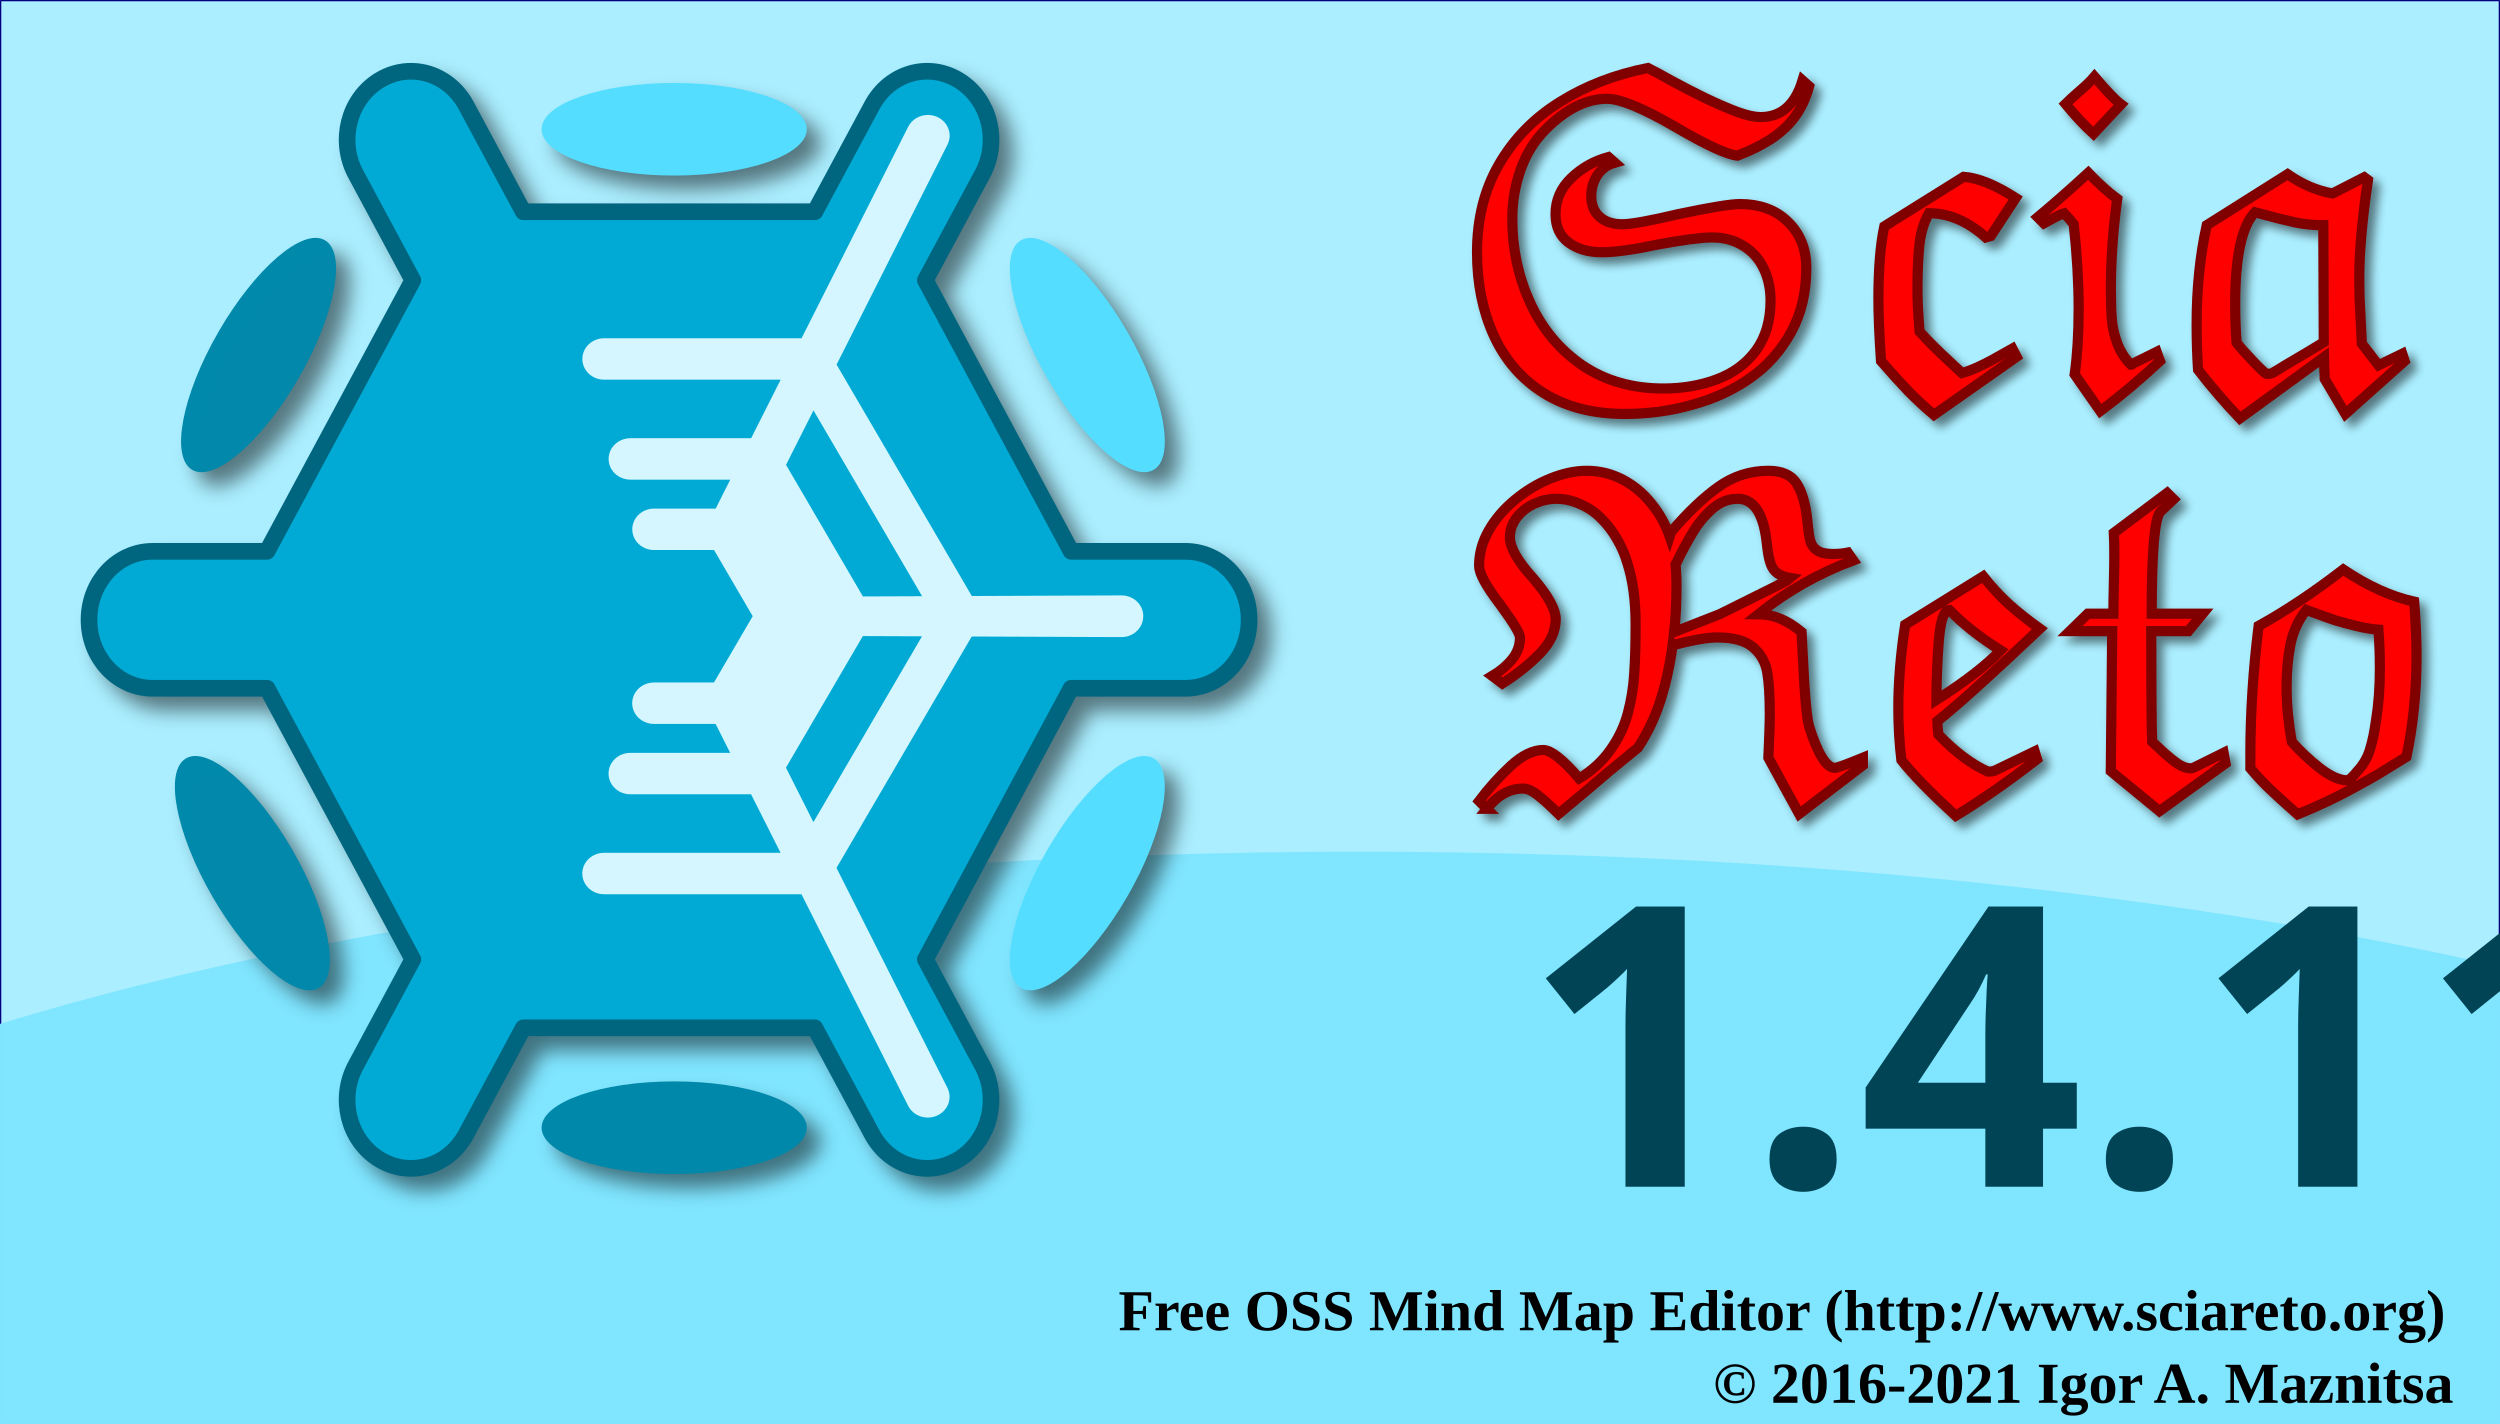
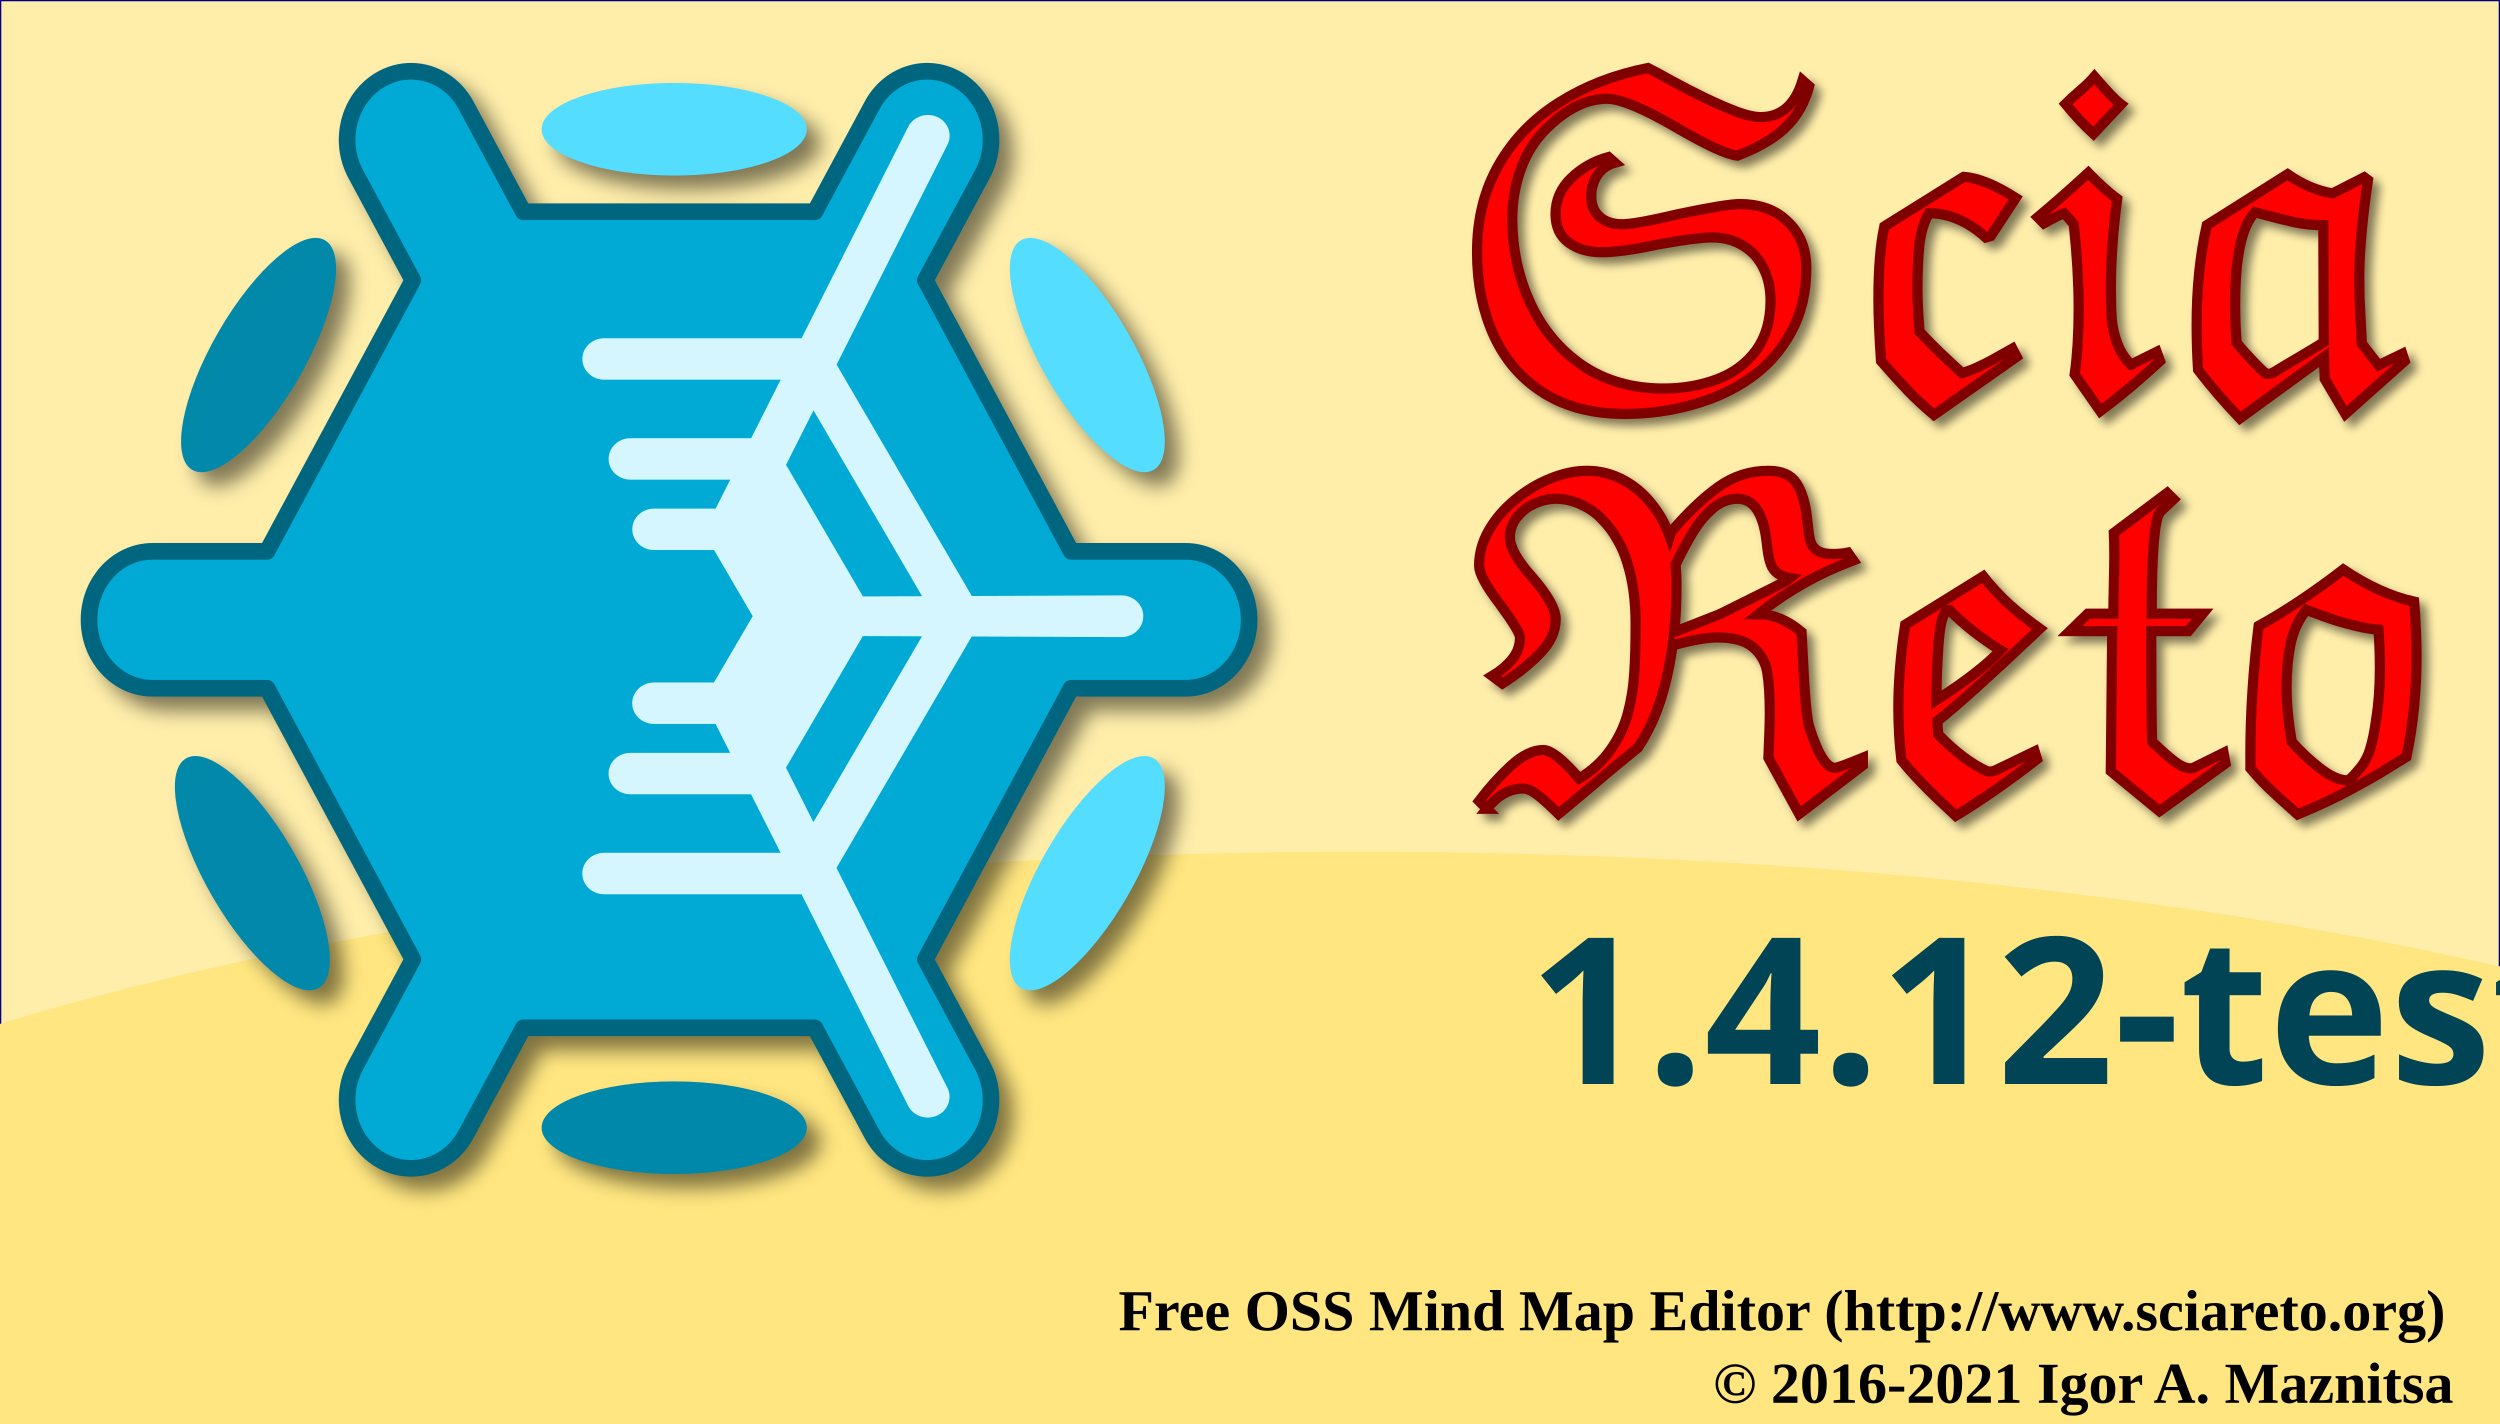
<svg xmlns="http://www.w3.org/2000/svg" width="546.987mm" height="311.533mm" viewBox="0 0 1938.143 1103.857" id="svg4155" version="1.1">
  <defs id="defs4157">
    <filter style="color-interpolation-filters:sRGB;" id="filter4274">
      <feFlood flood-opacity="0.498" flood-color="rgb(0,0,0)" result="flood" id="feFlood4276" />
      <feComposite in="flood" in2="SourceGraphic" operator="in" result="composite1" id="feComposite4278" />
      <feGaussianBlur in="composite1" stdDeviation="3" result="blur" id="feGaussianBlur4280" />
      <feOffset dx="6" dy="6" result="offset" id="feOffset4282" />
      <feComposite in="SourceGraphic" in2="offset" operator="over" result="fbSourceGraphic" id="feComposite4284" />
      <feColorMatrix result="fbSourceGraphicAlpha" in="fbSourceGraphic" values="0 0 0 -1 0 0 0 0 -1 0 0 0 0 -1 0 0 0 0 1 0" id="feColorMatrix4286" />
      <feFlood id="feFlood4288" flood-opacity="0.498" flood-color="rgb(0,0,0)" result="flood" in="fbSourceGraphic" />
      <feComposite id="feComposite4290" in2="fbSourceGraphic" in="flood" operator="in" result="composite1" />
      <feGaussianBlur id="feGaussianBlur4292" in="composite1" stdDeviation="19.4" result="blur" />
      <feOffset id="feOffset4294" dx="42.2" dy="42.2" result="offset" />
      <feComposite id="feComposite4296" in2="offset" in="fbSourceGraphic" operator="over" result="composite2" />
    </filter>
    <filter height="1.4" y="-0.2" width="1.4" x="-0.2" style="color-interpolation-filters:sRGB;" id="filter5015">
      <feGaussianBlur result="result1" in="SourceGraphic" stdDeviation="2" id="feGaussianBlur5017" />
      <feTurbulence result="result0" numOctaves="5" baseFrequency="0.05" type="fractalNoise" id="feTurbulence5019" />
      <feDisplacementMap result="result2" scale="10" yChannelSelector="G" xChannelSelector="R" in="result1" in2="result0" id="feDisplacementMap5021" />
      <feColorMatrix values="1 0 0 0 0 0 1 0 0 0 0 0 1 0 0 0 0 0 10 0 " result="result3" id="feColorMatrix5023" />
      <feBlend mode="multiply" in="result2" result="result5" in2="result3" id="feBlend5025" />
      <feGaussianBlur result="result4" in="result3" stdDeviation="5" id="feGaussianBlur5027" />
      <feComposite k1="0.5" k3="1.5" k2="0.15" in="result4" in2="result5" operator="arithmetic" result="result6" id="feComposite5029" />
      <feComposite operator="in" in="result6" in2="result4" id="feComposite5031" />
    </filter>
    <filter style="color-interpolation-filters:sRGB;" id="filter5576">
      <feTurbulence result="result1" baseFrequency="0.064" numOctaves="4" type="fractalNoise" id="feTurbulence5578" />
      <feGaussianBlur in="SourceAlpha" stdDeviation="4.9" result="result91" id="feGaussianBlur5580" />
      <feComposite operator="out" in="SourceAlpha" in2="result91" id="feComposite5582" />
      <feComposite in2="result1" id="feComposite5584" />
      <feColorMatrix result="result1" values="1 0 0 0 0 0 1 0 0 0 0 0 1 0 0 0 0 0 20 -9" id="feColorMatrix5586" />
      <feComposite result="result1" operator="in" in="SourceGraphic" in2="result1" id="feComposite5588" />
      <feTurbulence baseFrequency="0.032" numOctaves="1" result="result92" id="feTurbulence5590" />
      <feDisplacementMap scale="4.1" yChannelSelector="G" xChannelSelector="R" in="result1" in2="result92" id="feDisplacementMap5592" result="fbSourceGraphic" />
      <feColorMatrix result="fbSourceGraphicAlpha" in="fbSourceGraphic" values="0 0 0 -1 0 0 0 0 -1 0 0 0 0 -1 0 0 0 0 1 0" id="feColorMatrix4409" />
      <feMorphology id="feMorphology4411" radius="2" in="fbSourceGraphic" result="result0" />
      <feTurbulence id="feTurbulence4413" numOctaves="1" baseFrequency="0.078" result="result91" />
      <feDisplacementMap id="feDisplacementMap4415" in2="result91" in="result0" scale="6.3" xChannelSelector="R" yChannelSelector="G" result="fbSourceGraphic" />
      <feColorMatrix result="fbSourceGraphicAlpha" in="fbSourceGraphic" values="0 0 0 -1 0 0 0 0 -1 0 0 0 0 -1 0 0 0 0 1 0" id="feColorMatrix4417" />
      <feGaussianBlur id="feGaussianBlur4419" result="result0" in="fbSourceGraphic" stdDeviation="1" />
      <feTurbulence id="feTurbulence4421" type="turbulence" baseFrequency="0.057" seed="4" numOctaves="4" result="result1" />
      <feDisplacementMap id="feDisplacementMap4423" in2="result1" xChannelSelector="R" result="result91" />
      <feComposite id="feComposite4425" in2="result91" result="result2" operator="out" in="result0" />
      <feComposite id="feComposite4427" in2="result2" k1="0.1" k3="1.2" in="fbSourceGraphicAlpha" operator="arithmetic" result="result5" />
      <feBlend id="feBlend4429" in2="result5" result="fbSourceGraphic" mode="multiply" />
      <feGaussianBlur id="feGaussianBlur4431" stdDeviation="3" in="fbSourceGraphic" result="result0" />
      <feSpecularLighting id="feSpecularLighting4433" in="result0" result="result1" lighting-color="rgb(254,230,93)" surfaceScale="3" specularConstant="0.4" specularExponent="15">
        <fePointLight id="fePointLight4435" x="-5000" y="-10000" z="20000" />
      </feSpecularLighting>
      <feComposite id="feComposite4437" in2="fbSourceGraphic" in="result1" result="result2" operator="in" />
      <feComposite id="feComposite4439" in2="result2" k1="-1" in="fbSourceGraphic" result="result4" operator="arithmetic" k2="2.5" k3="3.5" />
      <feBlend id="feBlend4441" in2="result4" mode="multiply" />
    </filter>
    <filter height="1.4" y="-0.2" width="1.4" x="-0.2" style="color-interpolation-filters:sRGB;" id="filter3575">
      <feGaussianBlur result="result1" in="SourceGraphic" stdDeviation="2" id="feGaussianBlur3577" />
      <feTurbulence result="result0" numOctaves="5" baseFrequency="0.05" type="fractalNoise" id="feTurbulence3579" />
      <feDisplacementMap result="result2" scale="10" yChannelSelector="G" xChannelSelector="R" in="result1" in2="result0" id="feDisplacementMap3581" />
      <feColorMatrix values="1 0 0 0 0 0 1 0 0 0 0 0 1 0 0 0 0 0 10 0 " result="result3" id="feColorMatrix3583" />
      <feBlend mode="multiply" in="result2" result="result5" in2="result3" id="feBlend3585" />
      <feGaussianBlur result="result4" in="result3" stdDeviation="5" id="feGaussianBlur3587" />
      <feComposite k1="0.5" k3="1.5" k2="0.15" in="result4" in2="result5" operator="arithmetic" result="result6" id="feComposite3589" />
      <feComposite operator="in" in="result6" in2="result4" id="feComposite3591" />
    </filter>
    <filter style="color-interpolation-filters:sRGB;" id="filter1775">
      <feFlood flood-opacity="0.498" flood-color="rgb(0,0,0)" result="flood" id="feFlood1765" />
      <feComposite in="flood" in2="SourceGraphic" operator="in" result="composite1" id="feComposite1767" />
      <feGaussianBlur in="composite1" stdDeviation="4" result="blur" id="feGaussianBlur1769" />
      <feOffset dx="6" dy="6" result="offset" id="feOffset1771" />
      <feComposite in="SourceGraphic" in2="offset" operator="over" result="composite2" id="feComposite1773" />
    </filter>
    <filter style="color-interpolation-filters:sRGB;" id="filter1787">
      <feFlood flood-opacity="0.498" flood-color="rgb(0,0,0)" result="flood" id="feFlood1777" />
      <feComposite in="flood" in2="SourceGraphic" operator="in" result="composite1" id="feComposite1779" />
      <feGaussianBlur in="composite1" stdDeviation="4" result="blur" id="feGaussianBlur1781" />
      <feOffset dx="6" dy="6" result="offset" id="feOffset1783" />
      <feComposite in="SourceGraphic" in2="offset" operator="over" result="composite2" id="feComposite1785" />
    </filter>
  </defs>
  <g id="layer1" transform="translate(843.3572,102.4235)">
-     <rect style="opacity:1;fill:#aaeeff;fill-opacity:1;stroke:#000080;stroke-width:1;stroke-linecap:round;stroke-linejoin:round;stroke-miterlimit:4;stroke-dasharray:none;stroke-opacity:1" id="rect4059" width="1937.143" height="1102.857" x="-842.857" y="-101.924" />
-     <ellipse style="opacity:0.995;fill:#80e5ff;stroke-width:17.812;stroke-linecap:round;stroke-linejoin:round" id="path929" cx="210.389" cy="1012.557" rx="1488.812" ry="454.699" />
+     <rect style="opacity:1;fill:#ffeeaa;fill-opacity:1;stroke:#000080;stroke-width:1;stroke-linecap:round;stroke-linejoin:round;stroke-miterlimit:4;stroke-dasharray:none;stroke-opacity:1" id="rect4059" width="1937.143" height="1102.857" x="-842.857" y="-101.924" />
+     <ellipse style="opacity:0.995;fill:#ffe680;stroke-width:17.812;stroke-linecap:round;stroke-linejoin:round" id="path929" cx="210.389" cy="1012.557" rx="1488.812" ry="454.699" />
    <text xml:space="preserve" style="font-style:normal;font-weight:normal;line-height:0%;font-family:sans-serif;letter-spacing:0px;word-spacing:0px;fill:#000000;fill-opacity:1;stroke:none;stroke-width:1px;stroke-linecap:butt;stroke-linejoin:miter;stroke-opacity:1" x="1074.315" y="928.862" id="text4205">
      <tspan id="tspan4207" x="1074.315" y="928.862" style="font-style:normal;font-variant:normal;font-weight:bold;font-stretch:normal;font-size:45px;line-height:1.25;font-family:'Times New Roman';-inkscape-font-specification:'Times New Roman, Bold';text-align:end;text-anchor:end">Free OSS Mind Map Editor (http://www.sciareto.org)</tspan>
      <tspan x="1074.315" y="985.112" id="tspan4209" style="font-style:normal;font-variant:normal;font-weight:bold;font-stretch:normal;font-size:45px;line-height:1.25;font-family:'Times New Roman';-inkscape-font-specification:'Times New Roman, Bold';text-align:end;text-anchor:end">© 2016-2021 Igor A. Maznitsa</tspan>
    </text>
    <g id="g949" transform="matrix(0.8982508,0,0,0.8982508,102.1156,-21.01313)" style="fill:#ff0000;filter:url(#filter1775)">
      <g id="g4466" transform="translate(14)" style="fill:#ff0000">
        <path d="m 335.807,266.606 q -40.971,0 -69.773,-17.849 -28.599,-17.849 -43.202,-49.49 -14.604,-31.844 -14.604,-72.207 0,-43.202 19.066,-76.06 19.066,-32.858 52.329,-53.546 33.264,-20.891 76.06,-29.41 5.882,2.84 20.283,10.953 14.604,7.91 30.018,15.415 15.415,7.302 27.382,11.764 11.967,4.259 19.471,4.259 26.773,0 36.306,-31.641 l 5.679,5.071 q -4.259,15.618 -12.778,26.976 -8.519,11.156 -20.688,18.863 -11.967,7.707 -28.396,13.995 -13.589,-1.42 -53.141,-24.542 -42.188,-24.542 -59.428,-24.542 -26.57,0 -53.141,26.57 -14.401,14.604 -21.5,34.886 -7.099,20.08 -7.099,42.391 0,38.74 15.618,72.612 15.618,33.669 45.028,53.749 29.613,19.877 69.773,19.877 24.948,0 46.042,-7.91 21.297,-7.91 33.872,-24.948 12.575,-17.24 12.575,-43.202 0,-15.415 -6.085,-27.787 -5.882,-12.372 -17.646,-19.471 -11.561,-7.099 -26.773,-7.099 -13.589,0 -46.65,6.085 -31.438,6.693 -48.476,6.693 -17.24,0 -28.599,-8.316 -11.358,-8.316 -11.358,-24.542 0,-18.052 13.387,-31.033 13.589,-13.184 32.25,-18.254 l 5.476,4.868 q -9.533,2.637 -15.009,10.75 -5.274,8.113 -5.274,18.052 0,11.358 7.099,17.849 7.302,6.49 19.471,6.49 11.764,0 48.476,-8.722 41.58,-8.722 53.141,-8.722 12.778,0 22.919,3.651 10.344,3.651 18.052,11.156 7.91,7.302 12.17,17.443 4.259,10.141 4.259,23.122 0,31.438 -13.184,55.372 -13.184,23.934 -35.089,39.349 -21.905,15.415 -50.098,23.122 -27.99,7.91 -58.211,7.91 z" style="font-style:normal;font-variant:normal;font-weight:normal;font-stretch:normal;font-size:medium;line-height:125%;font-family:eufm10;-inkscape-font-specification:eufm10;letter-spacing:0px;word-spacing:0px;fill:#ff0000;fill-opacity:1;stroke:#800000;stroke-width:8.8;stroke-linecap:butt;stroke-linejoin:miter;stroke-miterlimit:4;stroke-dasharray:none;stroke-opacity:1" id="path4436" />
        <path d="m 556.889,220.969 q -2.231,-32.655 -2.231,-53.546 0,-39.146 5.071,-62.674 L 628.284,61.953 q 18.457,1.42 44.825,18.254 l -21.5,32.858 -4.259,1.217 q -23.325,-20.891 -49.084,-20.891 -6.693,11.967 -8.316,27.787 -1.623,15.821 -1.623,37.929 0,14.198 1.825,36.509 8.519,9.33 17.849,18.254 9.33,8.722 18.66,17.443 6.693,-1.825 12.778,-4.665 6.288,-2.84 12.778,-6.288 6.49,-3.651 18.052,-10.141 l 3.651,7.099 -71.395,50.098 q -11.967,-10.141 -21.703,-20.08 -9.736,-10.141 -23.934,-26.368 z" style="font-style:normal;font-variant:normal;font-weight:normal;font-stretch:normal;font-size:medium;line-height:125%;font-family:eufm10;-inkscape-font-specification:eufm10;letter-spacing:0px;word-spacing:0px;fill:#ff0000;fill-opacity:1;stroke:#800000;stroke-width:8.8;stroke-linecap:butt;stroke-linejoin:miter;stroke-miterlimit:4;stroke-dasharray:none;stroke-opacity:1" id="path4438" />
        <path d="m 724.019,232.531 q 3.448,-24.339 3.448,-56.792 0,-33.872 -4.259,-72.815 -3.651,-4.868 -8.316,-9.533 -3.245,0.811 -17.443,8.722 l -5.274,-5.274 q 20.891,-17.443 43.608,-38.334 13.184,13.792 24.948,22.514 -5.476,40.971 -5.476,77.683 0,16.023 0.811,26.165 0.811,10.141 4.665,20.688 3.854,10.547 11.967,18.66 0.811,0 1.623,-0.811 1.014,-1.014 2.028,-1.217 l 18.457,-9.127 2.84,7.91 Q 771.886,244.903 746.127,264.172 Z M 740.245,24.835 q -11.561,-10.547 -24.136,-25.759 4.057,-4.057 11.967,-10.953 8.113,-6.896 12.981,-12.575 16.023,18.863 22.919,23.934 z" style="font-style:normal;font-variant:normal;font-weight:normal;font-stretch:normal;font-size:medium;line-height:125%;font-family:eufm10;-inkscape-font-specification:eufm10;letter-spacing:0px;word-spacing:0px;fill:#ff0000;fill-opacity:1;stroke:#800000;stroke-width:8.8;stroke-linecap:butt;stroke-linejoin:miter;stroke-miterlimit:4;stroke-dasharray:none;stroke-opacity:1" id="path4440" />
        <path d="m 866.607,270.459 q -18.66,-19.471 -36.103,-41.985 -1.217,-19.471 -1.217,-38.74 0,-46.65 8.722,-85.999 l 69.773,-44.014 q 18.457,12.981 38.74,16.632 l 27.382,-13.995 3.245,2.434 q -7.505,51.315 -7.505,84.376 0,6.288 0.203,16.023 0.406,9.736 1.014,20.688 0.608,10.75 1.014,20.08 l 14.401,18.66 20.486,-9.939 2.028,6.288 -51.112,45.636 -17.849,-30.221 q 0,-3.245 -0.406,-9.533 -0.406,-6.288 -0.406,-9.127 z m -2.84,-65.31 q 4.259,5.476 14.401,16.226 10.344,10.75 11.764,10.75 3.042,0 5.476,-1.217 11.561,-7.099 20.283,-12.17 8.722,-5.071 23.325,-13.995 l -0.406,-101.008 q -12.778,0 -24.339,-2.434 -11.358,-2.434 -34.683,-8.722 -17.038,17.849 -17.038,79.306 0,16.429 1.217,33.264 z" style="font-style:normal;font-variant:normal;font-weight:normal;font-stretch:normal;font-size:medium;line-height:125%;font-family:eufm10;-inkscape-font-specification:eufm10;letter-spacing:0px;word-spacing:0px;fill:#ff0000;fill-opacity:1;stroke:#800000;stroke-width:8.8;stroke-linecap:butt;stroke-linejoin:miter;stroke-miterlimit:4;stroke-dasharray:none;stroke-opacity:1" id="path4442" />
      </g>
      <g id="g4460" transform="translate(32,-174)" style="fill:#ff0000">
        <path d="m 198.696,781.382 -6.693,-6.693 q 12.372,-16.429 27.179,-30.221 15.009,-13.792 28.193,-13.792 9.939,0 31.033,24.542 16.632,-9.939 26.976,-24.745 10.547,-14.806 15.009,-31.641 4.462,-16.835 5.476,-33.872 1.217,-17.24 1.217,-42.797 0,-30.627 -7.099,-52.735 -3.245,-11.156 -8.924,-20.688 -5.476,-9.736 -13.184,-17.443 -7.505,-7.91 -18.052,-12.575 -10.344,-4.868 -21.297,-4.868 -9.533,0 -18.863,4.259 -9.33,4.259 -15.212,11.967 -5.882,7.707 -5.882,17.038 0,13.184 20.08,35.292 19.471,22.717 19.471,35.292 0,15.618 -13.589,29.613 -13.387,13.792 -32.452,25.962 l -8.722,-6.49 q 10.547,-6.288 17.24,-14.604 6.693,-8.316 6.693,-18.66 0,-5.071 -17.443,-28.802 -17.849,-23.325 -17.849,-33.061 0,-15.821 8.316,-30.424 8.316,-14.604 22.514,-26.368 14.401,-11.967 30.627,-18.457 16.429,-6.693 31.641,-6.693 16.226,0 30.627,7.505 14.401,7.505 24.745,20.486 10.547,12.778 16.023,28.599 l 1.217,-3.854 q 21.094,-24.745 40.565,-38.74 19.471,-13.995 43.405,-13.995 17.24,0 24.136,10.547 6.896,10.547 9.127,29.41 0.406,3.042 1.217,10.953 0.811,7.91 2.637,12.17 2.028,4.057 6.288,6.49 4.259,2.231 12.372,2.231 6.693,0 12.778,-1.217 l 4.665,6.693 q -45.028,16.835 -81.942,46.447 19.066,0 37.32,15.415 0.406,7.707 1.014,19.269 0.608,11.561 1.42,26.368 1.014,14.604 2.028,23.528 1.014,8.722 2.231,12.778 11.156,35.292 22.108,35.292 2.84,0 24.136,-8.722 v 6.49 l -54.966,41.985 -26.57,-48.476 q 0.406,-9.533 0.811,-20.486 0.406,-10.953 0.406,-17.443 0,-22.919 -2.231,-35.9 -2.231,-12.981 -12.17,-21.5 -9.939,-8.519 -30.83,-8.519 -12.981,0 -37.726,6.49 l -0.811,-0.811 q -3.245,25.151 -10.344,47.867 -7.099,22.514 -19.674,41.58 -15.415,12.575 -24.948,20.486 -9.33,7.91 -19.066,16.226 -9.736,8.113 -24.542,20.486 -10.141,-10.141 -17.646,-16.023 -7.302,-5.882 -12.981,-5.882 -17.443,0 -31.235,17.443 z M 360.349,628.855 399.698,613.44 q 61.051,-30.221 61.862,-31.033 -7.707,-1.217 -11.764,-4.057 -4.057,-2.84 -5.882,-7.707 -1.825,-4.868 -2.84,-12.17 -0.811,-7.505 -1.42,-11.358 -4.868,-33.264 -24.542,-33.264 -11.967,0 -21.905,8.722 -9.736,8.519 -17.038,20.688 -7.302,12.17 -13.792,25.759 l -0.811,1.217 q 0.811,10.953 0.811,16.632 0,24.542 -2.028,41.985 z" style="font-style:normal;font-variant:normal;font-weight:normal;font-stretch:normal;font-size:medium;line-height:125%;font-family:eufm10;-inkscape-font-specification:eufm10;letter-spacing:0px;word-spacing:0px;fill:#ff0000;fill-opacity:1;stroke:#800000;stroke-width:8.8;stroke-linecap:butt;stroke-linejoin:miter;stroke-miterlimit:4;stroke-dasharray:none;stroke-opacity:1" id="path4444" />
        <path d="m 556.484,739.396 q -2.637,-21.703 -2.637,-45.231 0,-33.264 5.882,-71.598 l 67.339,-41.782 q 10.547,13.387 22.514,24.339 12.17,10.75 26.368,20.891 -63.891,60.443 -88.433,79.711 0,4.259 0.811,11.561 21.905,22.717 42.797,32.047 3.854,0 5.882,-0.811 l 34.481,-16.632 2.028,6.693 q -36.712,28.599 -70.178,48.881 -32.655,-30.018 -46.853,-48.07 z m 30.221,-51.924 q 36.712,-23.325 55.372,-42.797 -26.57,-16.632 -44.216,-34.886 -6.896,0 -9.127,26.773 -2.028,26.773 -2.028,50.91 z" style="font-style:normal;font-variant:normal;font-weight:normal;font-stretch:normal;font-size:medium;line-height:125%;font-family:eufm10;-inkscape-font-specification:eufm10;letter-spacing:0px;word-spacing:0px;fill:#ff0000;fill-opacity:1;stroke:#800000;stroke-width:8.8;stroke-linecap:butt;stroke-linejoin:miter;stroke-miterlimit:4;stroke-dasharray:none;stroke-opacity:1" id="path4446" />
        <path d="m 737.203,748.929 1.217,-120.885 h -36.509 l 15.415,-15.009 h 22.108 q 0,-8.519 0.406,-25.151 0.406,-16.632 0.406,-24.948 0,-12.981 -0.406,-19.674 l 46.042,-34.481 5.476,5.476 -11.358,10.75 q -7.505,7.91 -7.505,88.027 h 44.014 l -12.372,15.009 h -32.047 q 0,76.06 0.811,95.532 4.665,4.462 10.75,9.939 6.085,5.476 11.764,9.33 5.882,3.651 10.344,3.651 1.623,0 2.637,-0.406 l 26.165,-12.981 1.623,9.127 -56.995,41.174 z" style="font-style:normal;font-variant:normal;font-weight:normal;font-stretch:normal;font-size:medium;line-height:125%;font-family:eufm10;-inkscape-font-specification:eufm10;letter-spacing:0px;word-spacing:0px;fill:#ff0000;fill-opacity:1;stroke:#800000;stroke-width:8.8;stroke-linecap:butt;stroke-linejoin:miter;stroke-miterlimit:4;stroke-dasharray:none;stroke-opacity:1" id="path4448" />
        <path d="m 857.682,746.495 v -12.575 q 0,-52.329 7.099,-110.338 34.886,-19.269 73.018,-48.679 31.235,21.094 61.254,27.787 2.028,26.368 2.028,47.056 0,45.433 -8.722,86.81 -15.009,9.33 -23.731,14.604 -8.519,5.071 -21.703,12.17 -12.981,7.099 -23.122,11.764 -10.141,4.868 -25.353,11.156 -17.849,-15.821 -25.353,-23.122 -7.505,-7.302 -15.415,-16.632 z m 35.698,-22.919 q 10.344,11.764 23.934,22.514 13.792,10.75 23.934,10.75 2.434,0 9.127,-8.316 7.505,-8.113 10.547,-18.457 3.245,-10.344 5.274,-25.556 3.245,-19.471 3.245,-44.419 0,-16.429 -1.217,-33.264 -8.316,-0.608 -18.457,-3.042 -10.141,-2.434 -18.863,-5.071 -8.519,-2.84 -24.948,-8.924 -9.939,12.372 -13.589,29.207 -3.448,16.835 -3.448,37.32 0,22.311 4.462,47.259 z" style="font-style:normal;font-variant:normal;font-weight:normal;font-stretch:normal;font-size:medium;line-height:125%;font-family:eufm10;-inkscape-font-specification:eufm10;letter-spacing:0px;word-spacing:0px;fill:#ff0000;fill-opacity:1;stroke:#800000;stroke-width:8.8;stroke-linecap:butt;stroke-linejoin:miter;stroke-miterlimit:4;stroke-dasharray:none;stroke-opacity:1" id="path4450" />
      </g>
    </g>
-     <text xml:space="preserve" style="font-style:normal;font-weight:normal;font-size:304.254px;line-height:1.25;font-family:sans-serif;fill:#004455;fill-opacity:1;stroke:none;stroke-width:7.606" x="337.084" y="817.599" id="text937">
-       <tspan id="tspan935" x="337.084" y="817.599" style="font-style:normal;font-variant:normal;font-weight:bold;font-stretch:normal;font-family:Rasa;-inkscape-font-specification:'Rasa Bold';fill:#004455;stroke-width:7.606">1.4.11</tspan>
+     <text xml:space="preserve" style="font-style:normal;font-weight:normal;font-size:158.66px;line-height:1.25;font-family:sans-serif;fill:#004455;fill-opacity:1;stroke:none;stroke-width:3.967" x="342.034" y="737.96" id="text937">
+       <tspan id="tspan935" x="342.034" y="737.96" style="font-style:normal;font-variant:normal;font-weight:bold;font-stretch:normal;font-family:Rasa;-inkscape-font-specification:'Rasa Bold';fill:#004455;stroke-width:3.967">1.4.12-test</tspan>
+       <tspan x="342.034" y="948.334" style="font-style:normal;font-variant:normal;font-weight:bold;font-stretch:normal;font-family:Rasa;-inkscape-font-specification:'Rasa Bold';fill:#004455;stroke-width:3.967" id="tspan930" />
+       <tspan x="342.034" y="1158.708" style="font-style:normal;font-variant:normal;font-weight:bold;font-stretch:normal;font-family:Rasa;-inkscape-font-specification:'Rasa Bold';fill:#004455;stroke-width:3.967" id="tspan928" />
    </text>
    <g id="g1717" transform="matrix(1.830258,0,0,1.830258,-795.9395,-93.2315)" style="filter:url(#filter1787)">
      <path id="path926" style="opacity:1;fill:#00aad4;fill-opacity:1;stroke:#006680;stroke-width:7.526;stroke-linecap:round;stroke-linejoin:round;stroke-miterlimit:4;stroke-dasharray:none;stroke-opacity:1" d="m 158.662,26.846 c -5.093,-0.118 -10.285,1.218 -15.037,4.164 -13.825,8.569 -18.528,27.416 -10.547,42.258 L 158.883,121.252 93.016,243.738 H 41.404 c -15.963,0 -28.814,13.797 -28.814,30.936 0,17.138 12.851,30.936 28.814,30.936 h 51.629 l 65.857,122.471 -25.812,48 c -7.982,14.842 -3.278,33.691 10.547,42.26 13.824,8.569 31.378,3.518 39.359,-11.324 l 25.818,-48.01 h 131.711 l 25.818,48.01 c 7.982,14.842 25.535,19.893 39.359,11.324 13.825,-8.569 18.53,-27.418 10.549,-42.26 L 390.426,428.076 456.283,305.609 h 51.631 c 15.963,0 28.812,-13.797 28.812,-30.936 0,-17.138 -12.849,-30.936 -28.812,-30.936 H 456.301 L 390.434,121.256 416.24,73.268 c 7.982,-14.842 3.276,-33.689 -10.549,-42.258 -13.825,-8.569 -31.378,-3.52 -39.359,11.322 L 340.531,90.311 H 208.785 L 182.984,42.332 c -5.238,-9.74 -14.598,-15.262 -24.322,-15.486 z" transform="scale(0.9375287)" />
      <path id="rect990" style="opacity:1;fill:#d5f6ff;fill-opacity:1;stroke:none;stroke-width:7.526;stroke-linecap:round;stroke-linejoin:round;stroke-miterlimit:4;stroke-dasharray:none;stroke-opacity:1" d="m 391.467,46.576 a 9.844,9.358 0 0 0 -8.766,5.311 L 334.506,147.471 h -89.189 a 9.844,9.358 0 0 0 -9.844,9.357 9.844,9.358 0 0 0 9.844,9.359 h 79.752 l -13.336,26.447 h -54.549 a 9.844,9.358 0 0 0 -9.844,9.357 9.844,9.358 0 0 0 9.844,9.359 h 45.113 l -6.594,13.076 h -27.832 a 9.844,9.358 0 0 0 -9.844,9.357 9.844,9.358 0 0 0 9.844,9.359 h 27.098 l 17.479,29.904 h -0.01 l -17.504,29.949 h -27.098 a 9.844,9.358 0 0 0 -9.844,9.359 9.844,9.358 0 0 0 9.844,9.357 h 27.832 l 6.594,13.076 h -45.113 a 9.844,9.358 0 0 0 -9.844,9.359 9.844,9.358 0 0 0 9.844,9.357 h 54.549 l 13.336,26.447 h -79.752 a 9.844,9.358 0 0 0 -9.844,9.359 9.844,9.358 0 0 0 9.844,9.357 h 89.189 l 48.195,95.584 a 9.844,9.358 0 0 0 13.131,4.393 9.844,9.358 0 0 0 4.621,-12.484 l -50.117,-99.395 61.098,-104.547 67.594,0.27 a 9.844,9.358 0 0 0 9.885,-9.318 9.844,9.358 0 0 0 0,-0.08 h 0.035 a 9.844,9.358 0 0 0 0,-0.125 9.844,9.358 0 0 0 -9.885,-9.318 L 411.433,263.92 350.336,159.373 400.453,59.978 a 9.844,9.358 0 0 0 -4.621,-12.484 9.844,9.358 0 0 0 -4.365,-0.918 z m -51.562,133.484 49.061,83.949 -26.729,0.107 -34.74,-59.445 z m 22.297,101.965 26.729,0.107 -49.061,83.949 -12.408,-24.611 z" transform="scale(0.9375287)" />
      <g id="g1025" style="fill:#55ddff">
        <ellipse style="fill:#55ddff;stroke:none;stroke-width:5.744;stroke-linecap:round;stroke-linejoin:round;stroke-miterlimit:4;stroke-dasharray:none" id="path938" cx="259.667" cy="49.729" rx="56.16" ry="19.613" />
        <ellipse style="fill:#55ddff;stroke:none;stroke-width:5.744;stroke-linecap:round;stroke-linejoin:round;stroke-miterlimit:4;stroke-dasharray:none" id="path938-6-7" cx="-98.625" cy="558.837" rx="56.16" ry="19.613" transform="rotate(-60)" />
        <ellipse style="fill:#55ddff;stroke:none;stroke-width:5.744;stroke-linecap:round;stroke-linejoin:round;stroke-miterlimit:4;stroke-dasharray:none" id="path938-6-7-5" cx="-343.217" cy="-303.74" rx="56.16" ry="19.613" transform="matrix(-0.5,-0.8660254,-0.8660254,0.5,0,0)" />
      </g>
      <g id="g1020" style="fill:#0088aa">
        <ellipse style="fill:#0088aa;stroke:none;stroke-width:5.744;stroke-linecap:round;stroke-linejoin:round;stroke-miterlimit:4;stroke-dasharray:none" id="path938-6" cx="259.667" cy="472.651" rx="56.16" ry="19.613" />
        <ellipse style="opacity:0.992;fill:#0088aa;stroke:none;stroke-width:5.744;stroke-linecap:round;stroke-linejoin:round;stroke-miterlimit:4;stroke-dasharray:none" id="path938-6-7-3" cx="-356.447" cy="112.277" rx="56.16" ry="19.613" transform="matrix(-0.5,-0.8660254,-0.8660254,0.5,0,0)" />
        <ellipse style="opacity:0.992;fill:#0088aa;stroke:none;stroke-width:5.744;stroke-linecap:round;stroke-linejoin:round;stroke-miterlimit:4;stroke-dasharray:none" id="path938-6-7-5-5" cx="-84.083" cy="145.092" rx="56.16" ry="19.613" transform="rotate(-60)" />
      </g>
    </g>
  </g>
</svg>
